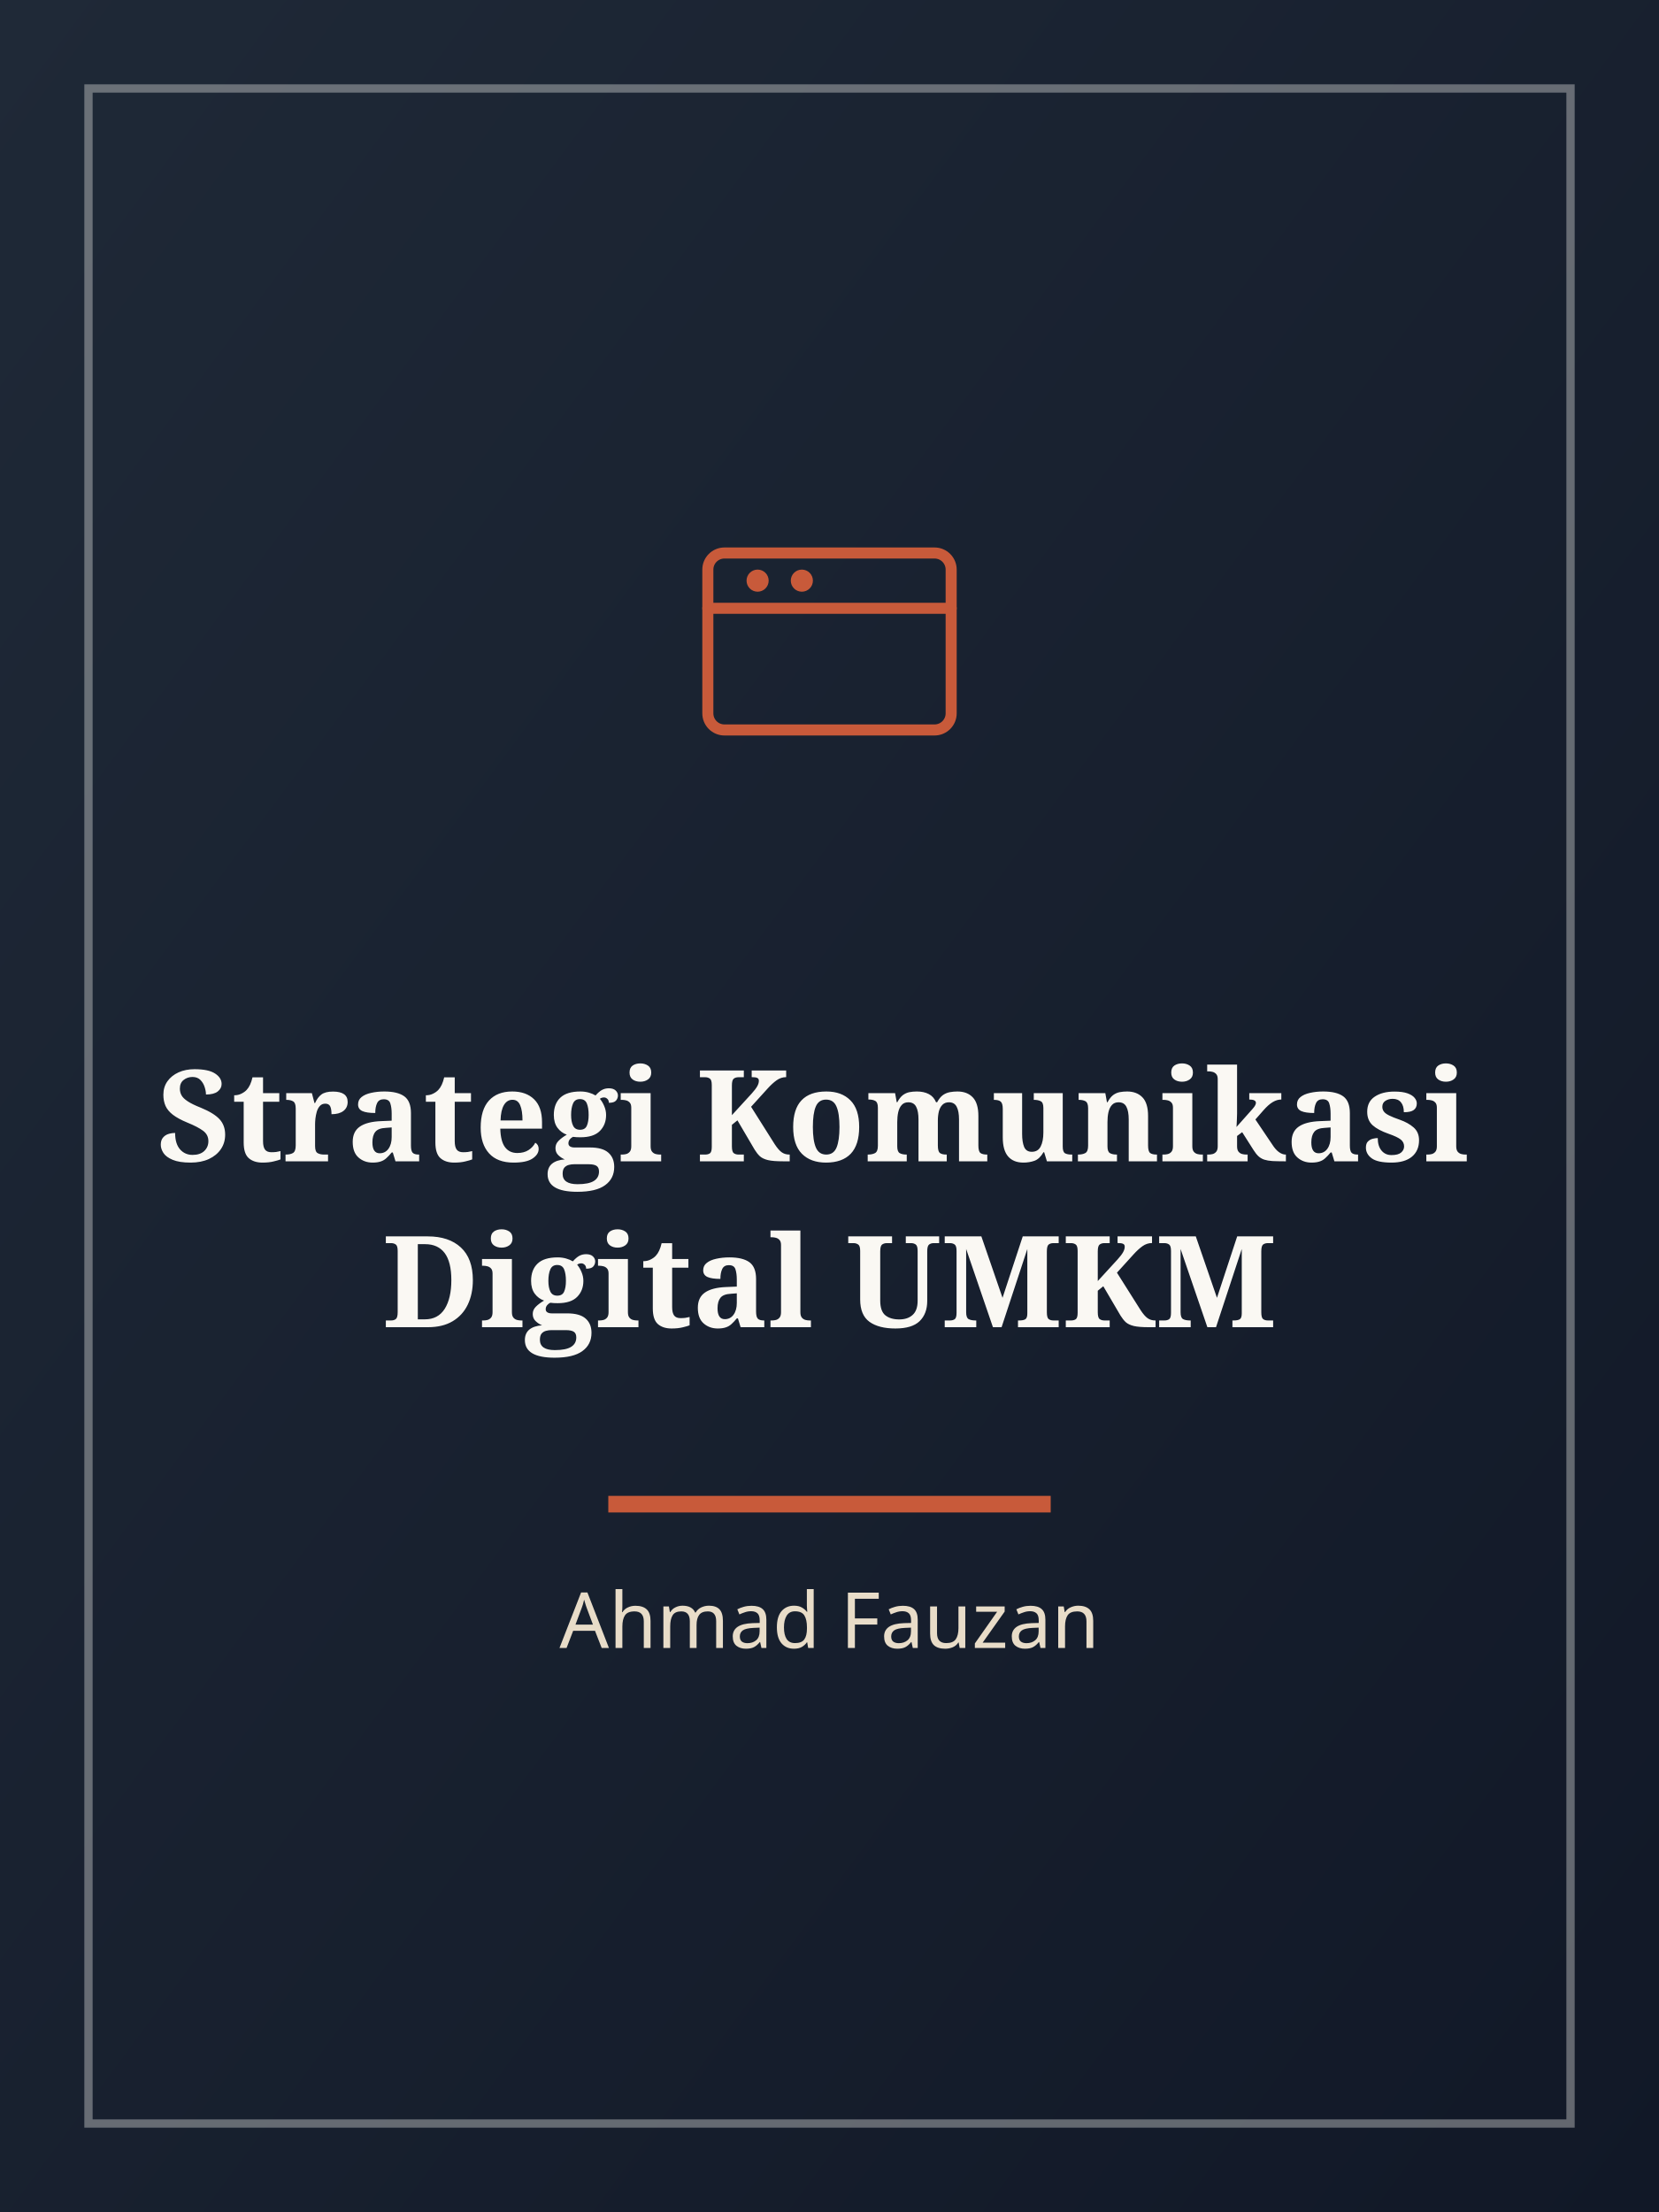
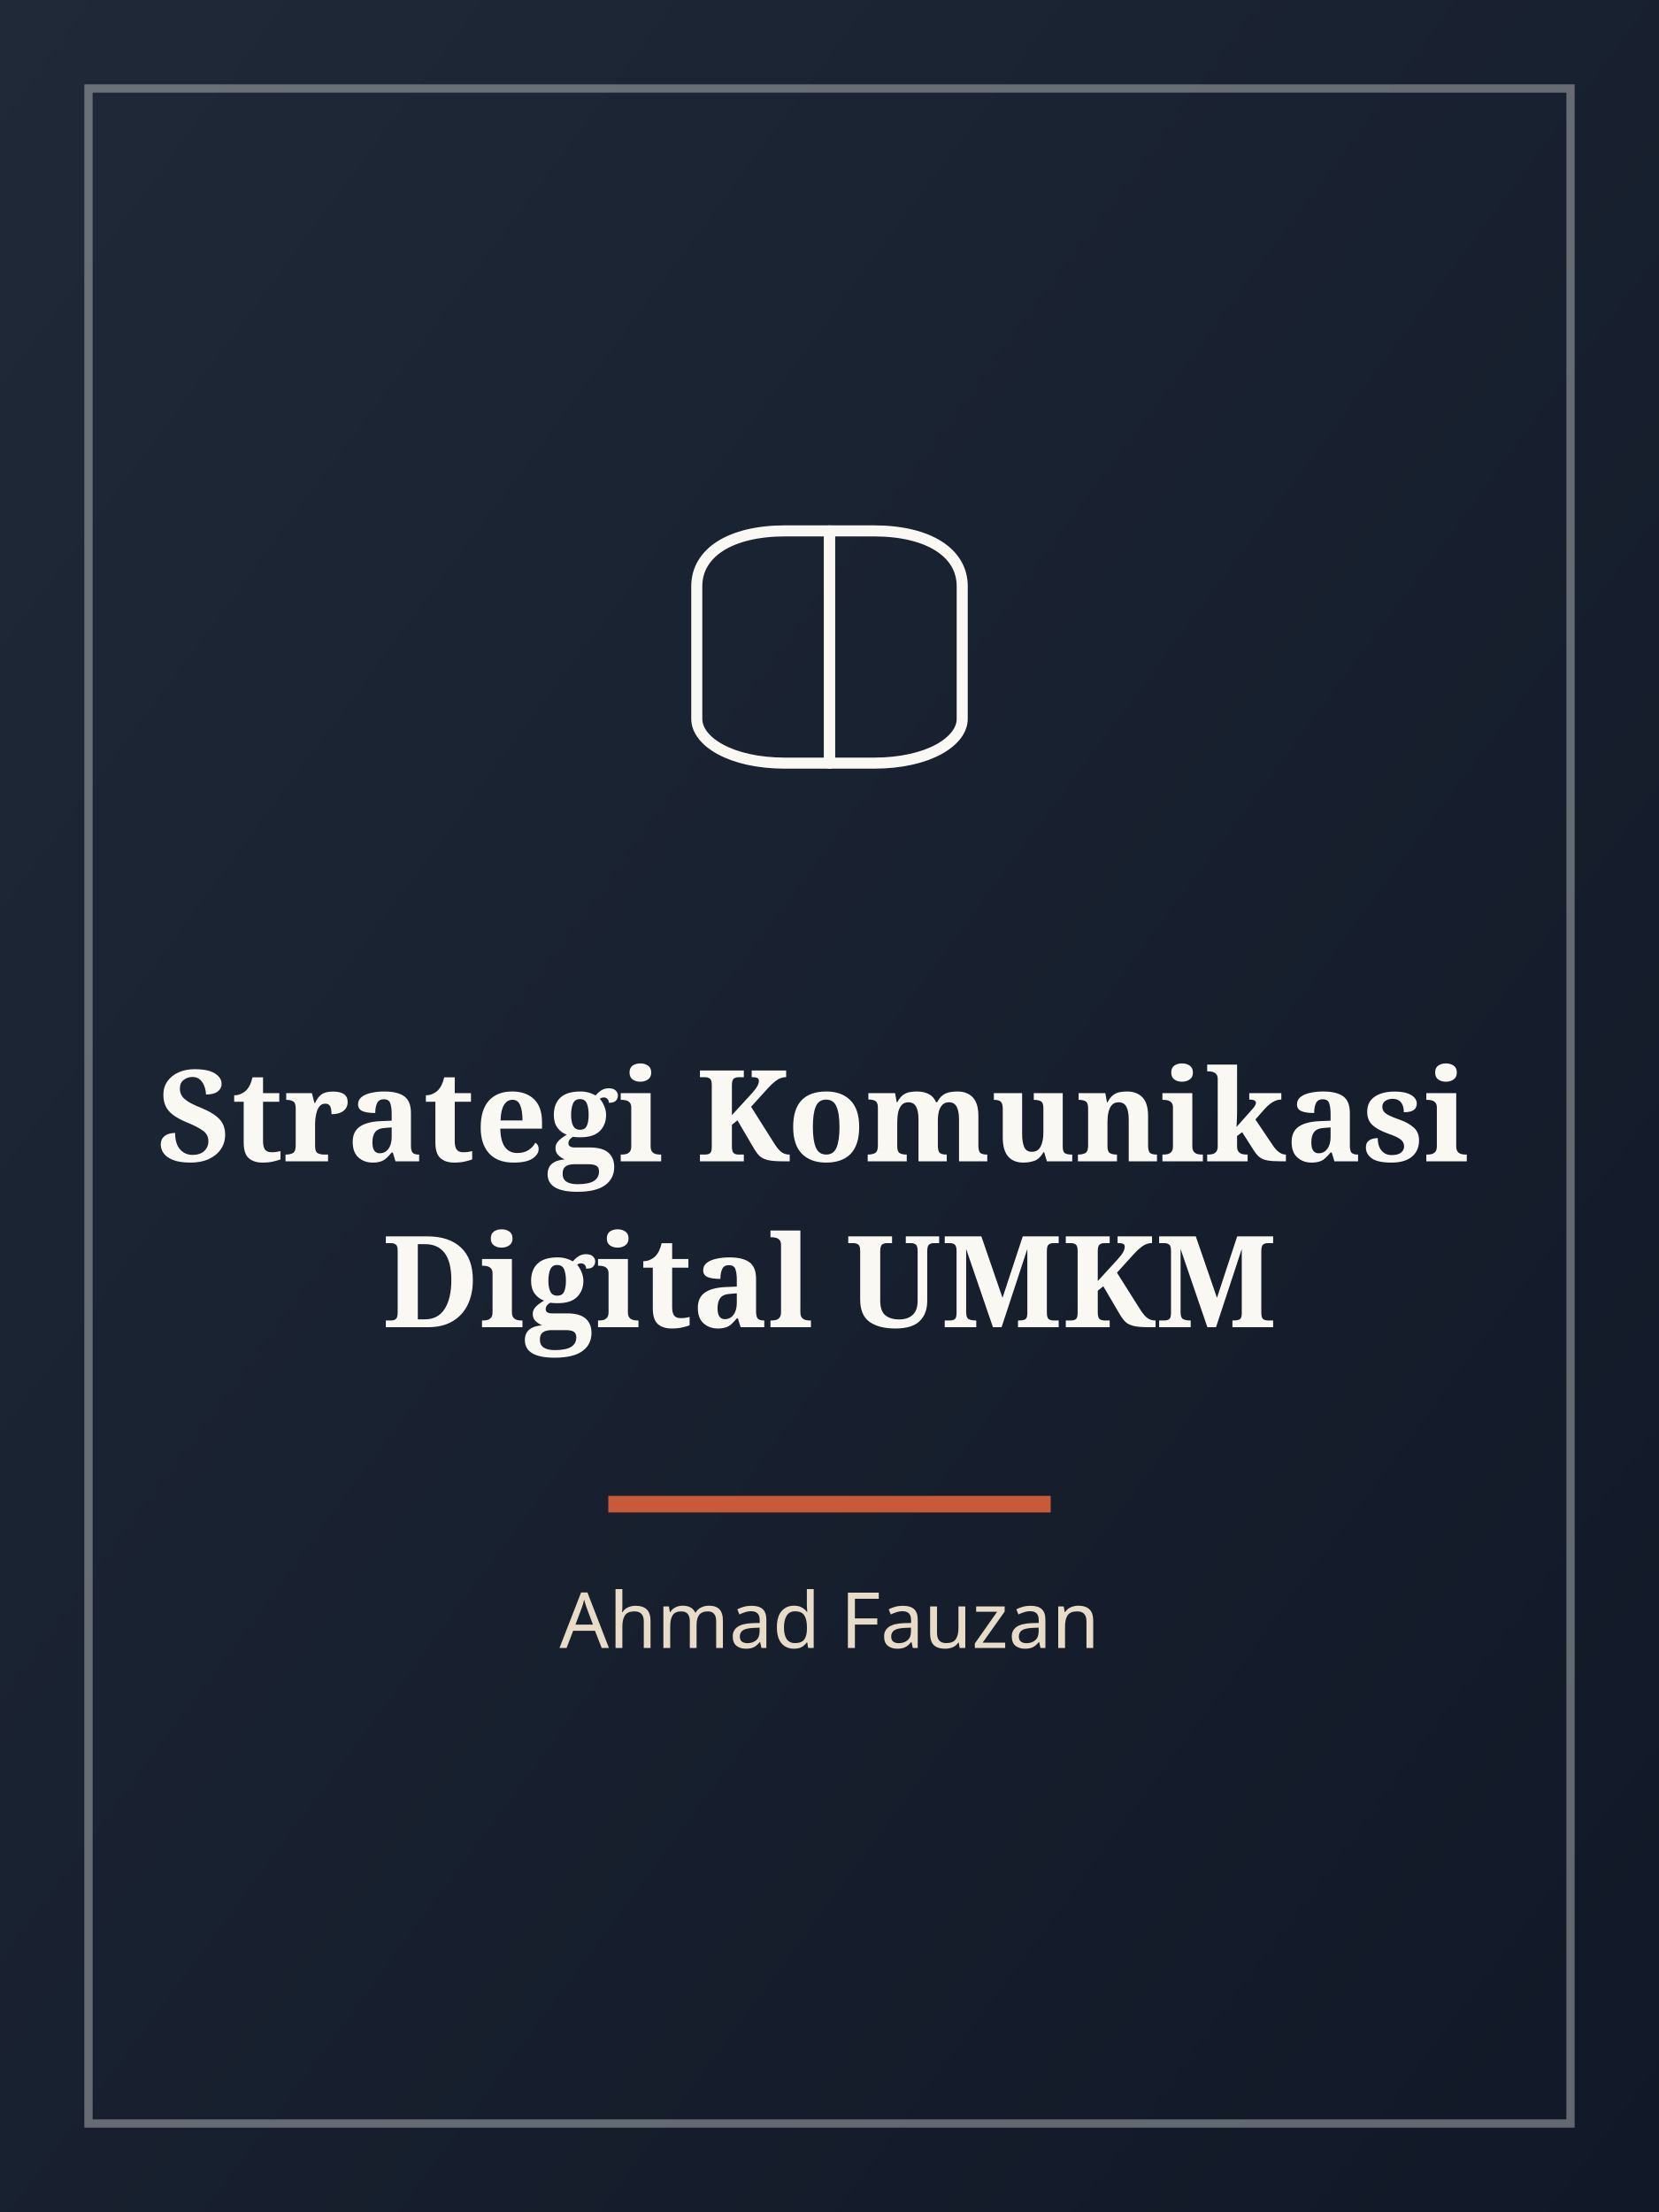
<svg xmlns="http://www.w3.org/2000/svg" viewBox="0 0 300 400" role="img" aria-labelledby="t3">
  <defs>
    <linearGradient id="g3" x1="0" y1="0" x2="1" y2="1">
      <stop offset="0%" stop-color="#1f2937" />
      <stop offset="100%" stop-color="#111827" />
    </linearGradient>
  </defs>
  <rect width="300" height="400" fill="url(#g3)" />
  <rect x="16" y="16" width="268" height="368" fill="none" stroke="#faf8f3" stroke-opacity="0.35" stroke-width="1.5" />
-   <g transform="translate(150,118)" stroke="#c85a3a" stroke-width="2" fill="none" stroke-linecap="round" stroke-linejoin="round">
-     <rect x="-22" y="-18" width="44" height="32" rx="3" />
-     <path d="M-22,-8 L22,-8" />
-     <circle cx="-13" cy="-13" r="2" fill="#c85a3a" stroke="none" />
-     <circle cx="-5" cy="-13" r="2" fill="#c85a3a" stroke="none" />
+   <g transform="translate(150,120)" stroke="#faf8f3" stroke-width="2" fill="none" stroke-linecap="round" stroke-linejoin="round">
+     <path d="M-24,-14 C-24,-20 -18,-24 -8,-24 L0,-24 L0,18 L-8,18 C-18,18 -24,14 -24,10 Z" />
+     <path d="M24,-14 C24,-20 18,-24 8,-24 L0,-24 L0,18 L8,18 C18,18 24,14 24,10 Z" />
  </g>
  <text x="150" y="210" text-anchor="middle" font-family="Georgia, 'Playfair Display', serif" font-weight="700" font-size="23" fill="#faf8f3">
    <tspan x="150" dy="0">Strategi Komunikasi</tspan>
    <tspan x="150" dy="30">Digital UMKM</tspan>
  </text>
  <line x1="110" y1="272" x2="190" y2="272" stroke="#c85a3a" stroke-width="3" />
  <text x="150" y="298" text-anchor="middle" font-family="Poppins, sans-serif" font-size="14" fill="#e8dcc8">Ahmad Fauzan</text>
</svg>
